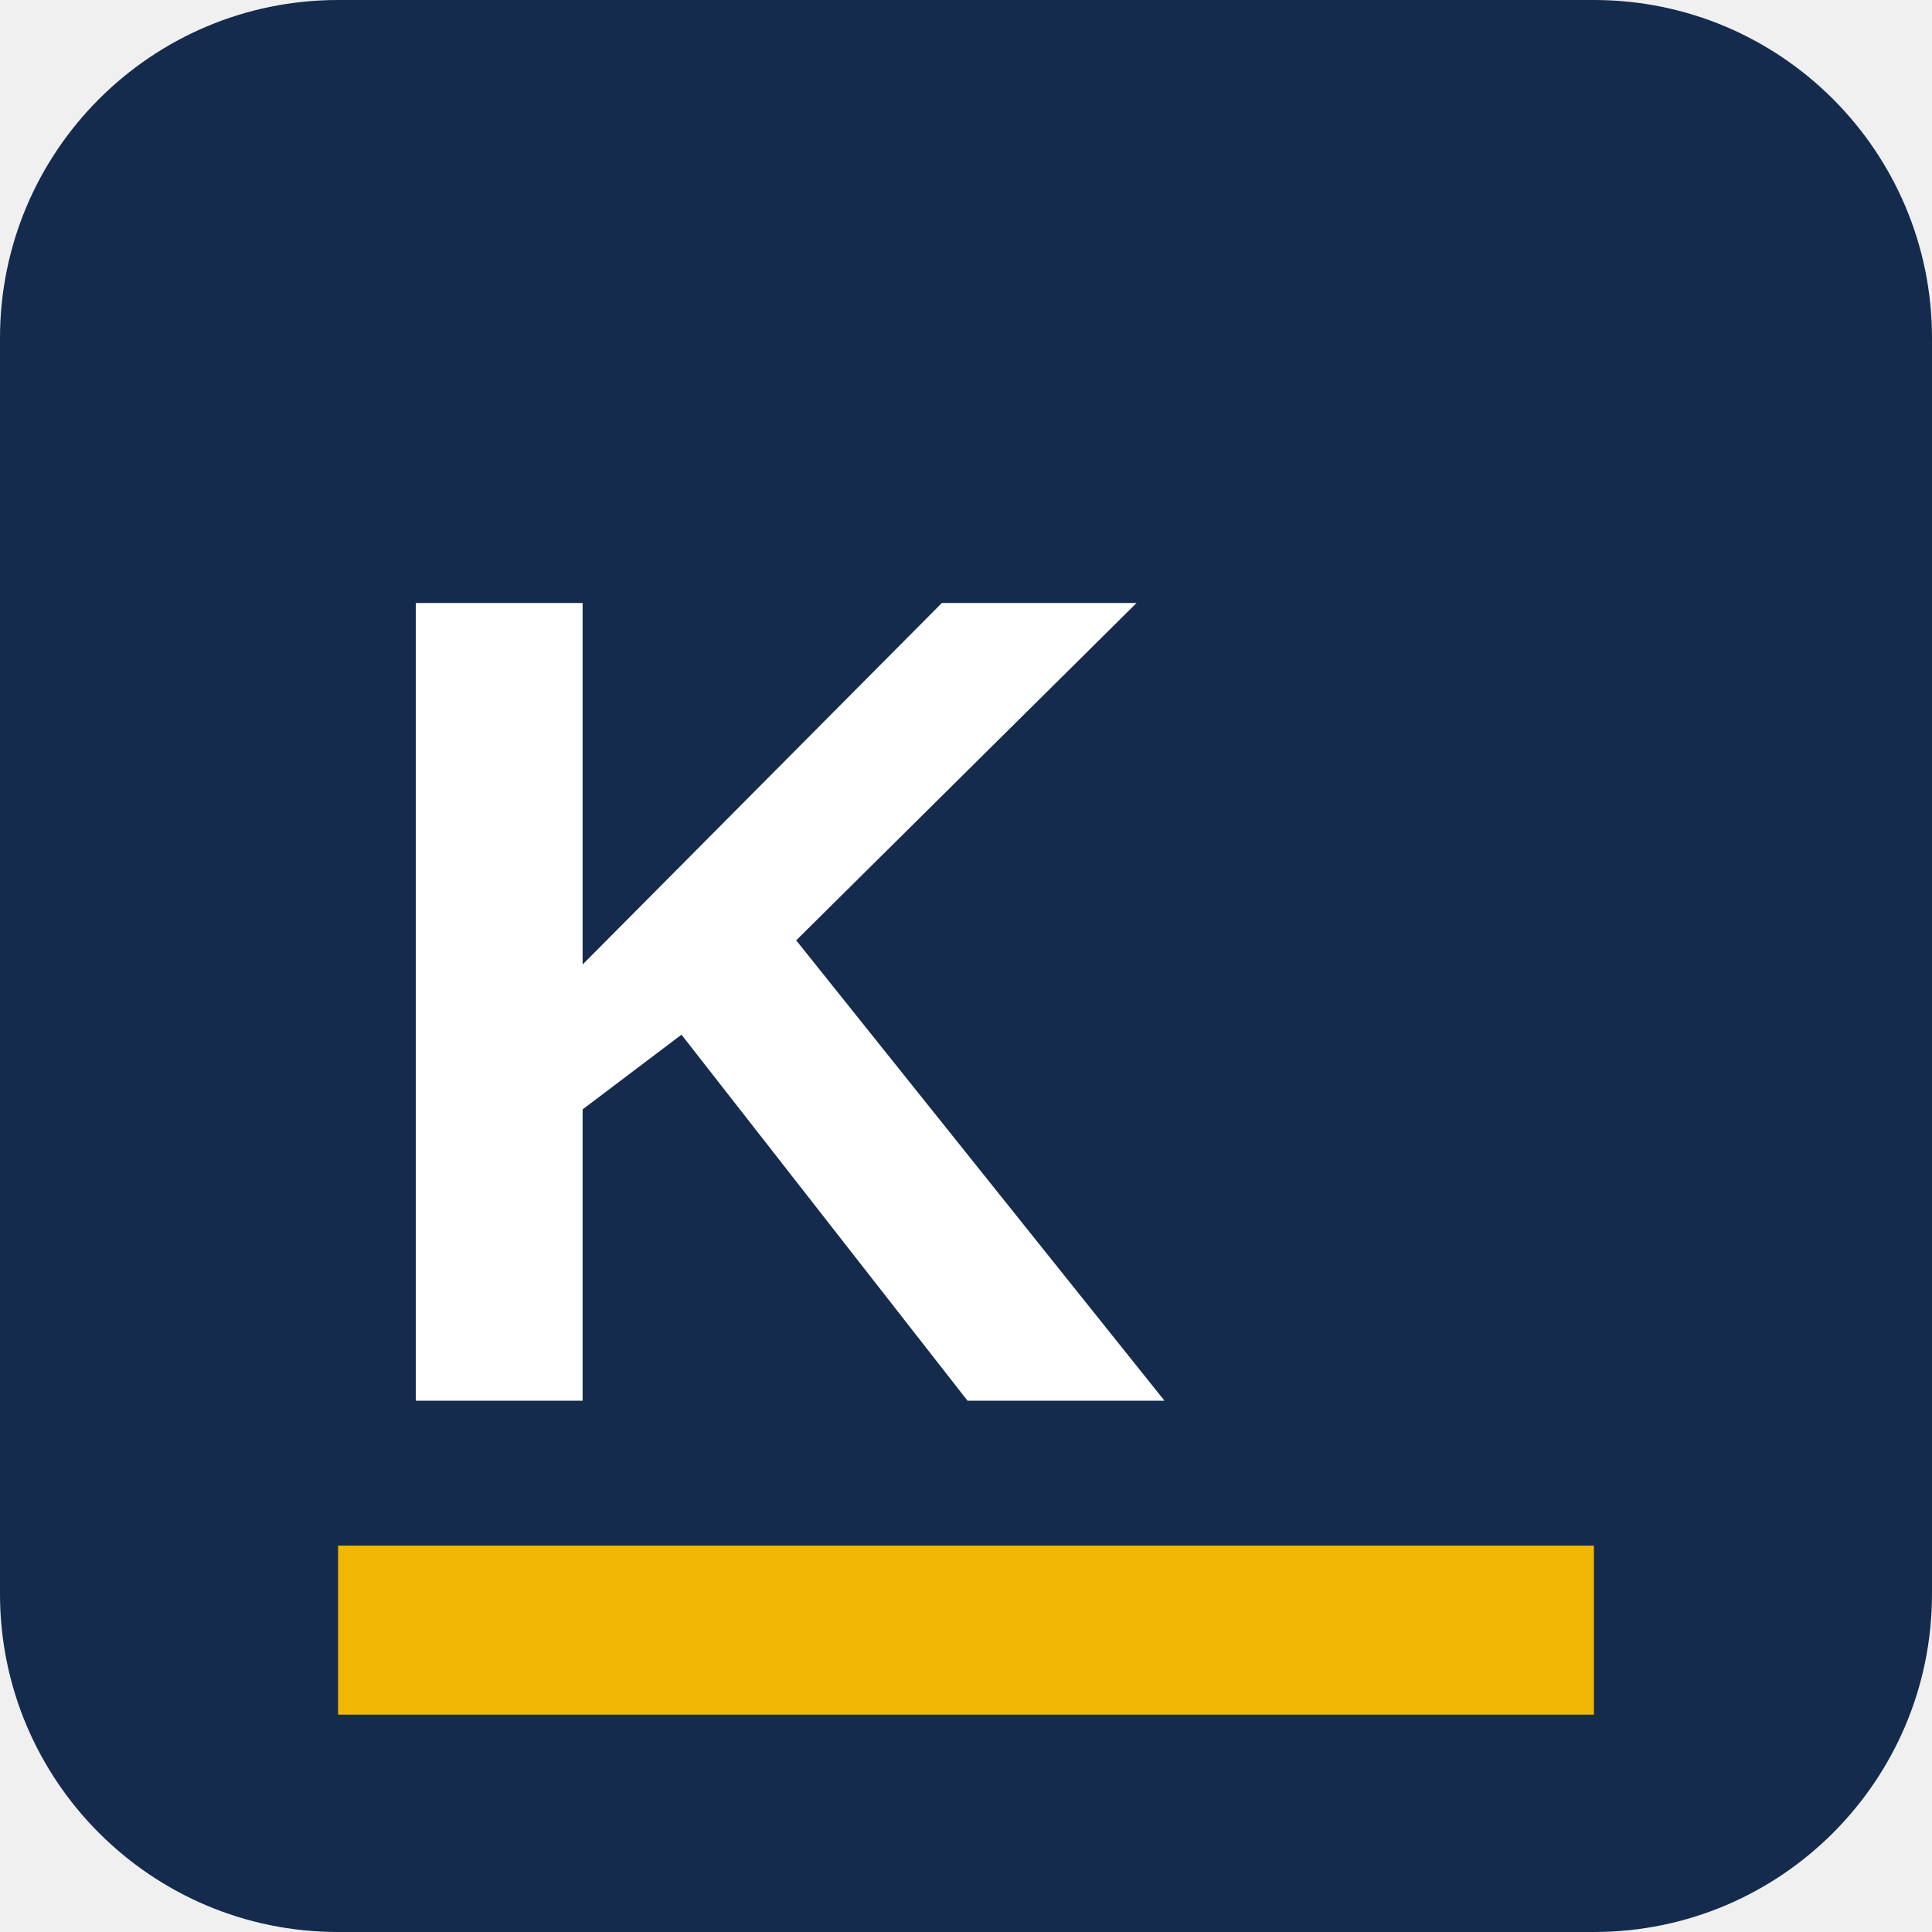
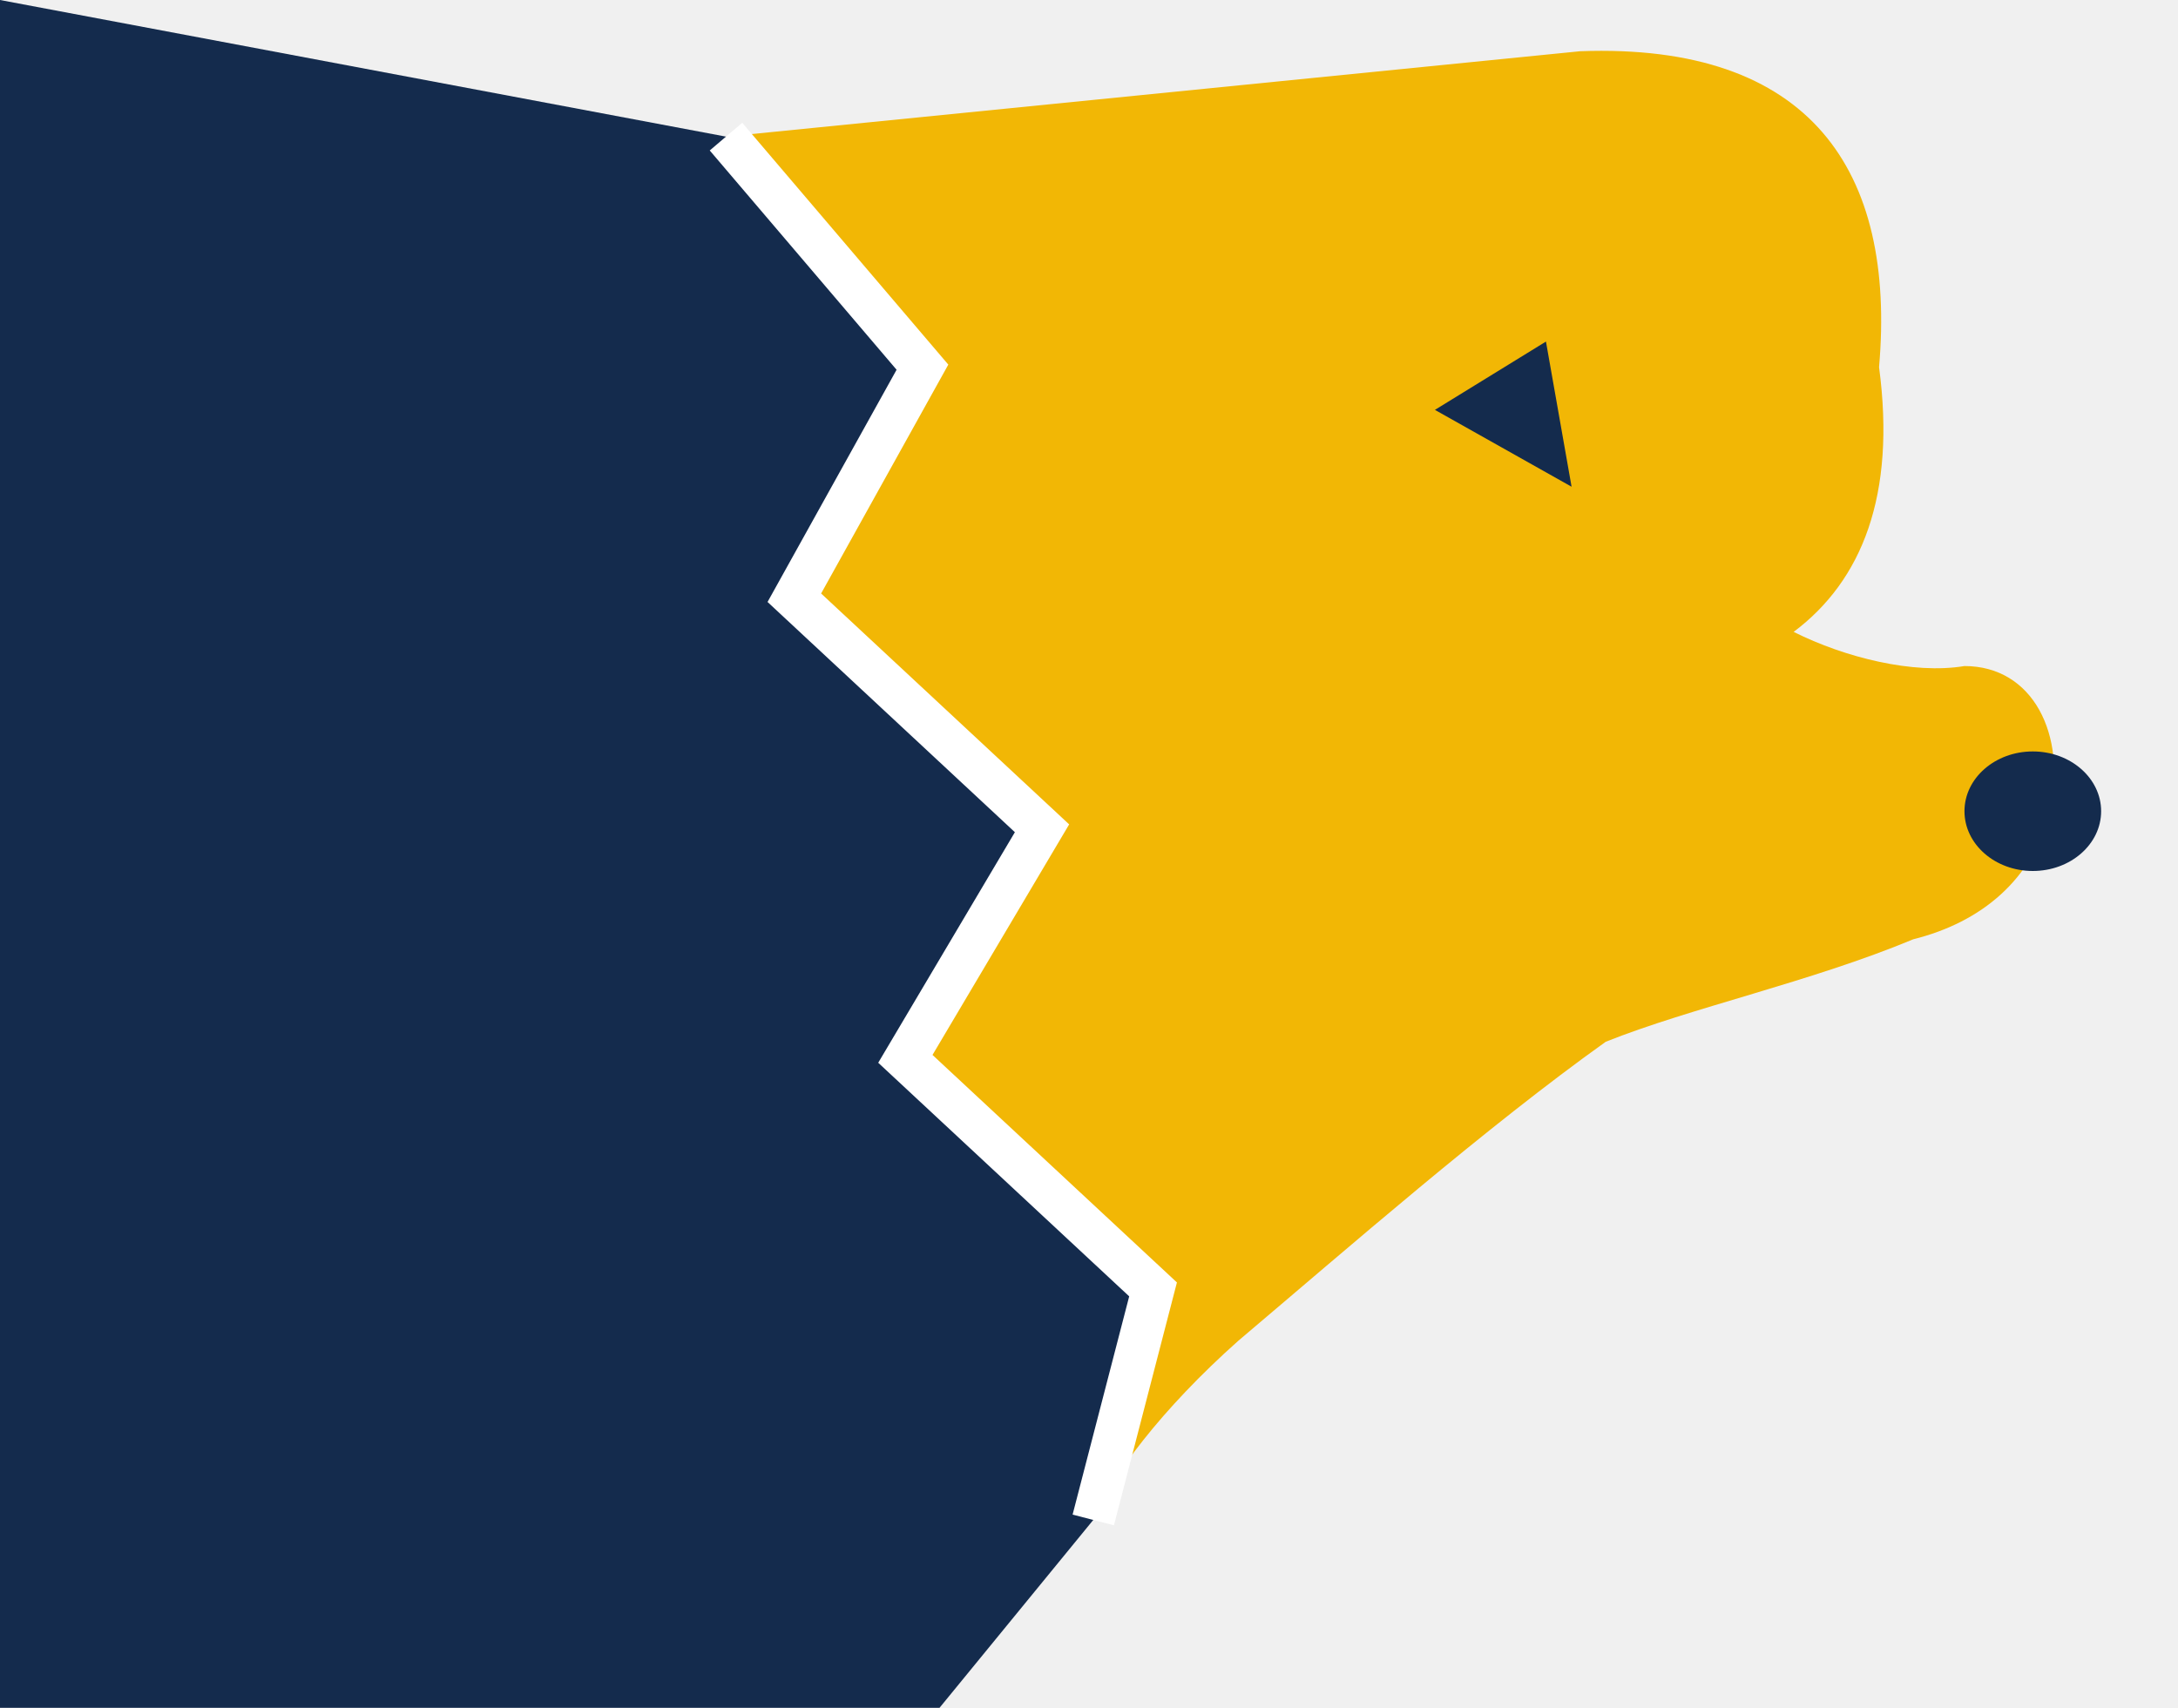
- <svg xmlns="http://www.w3.org/2000/svg" width="40" height="40" viewBox="0 0 40 40">
-   <rect width="40" height="40" rx="7" fill="#142B4D" />
-   <text x="7" y="29" font-family="Montserrat, Arial, Helvetica, sans-serif" font-size="24" font-weight="700" fill="#FFFFFF">K</text>
-   <rect x="7" y="32" width="26" height="3.5" fill="#F2B705" />
+ <svg xmlns="http://www.w3.org/2000/svg" viewBox="0 0 255 200">
+   <path d="     M 85,16     L 185,6     C 212,5 222,20 220,43     C 222,58 218,68 210,74     C 216,77 224,79 230,78     C 238,78 242,86 240,95     C 238,103 232,108 224,110     C 212,115 198,118 188,122     C 174,132 158,146 145,157     C 136,165 130,173 128,178     L 135,151     L 106,124     L 122,97     L 93,70     L 108,43     Z   " fill="#F2B705" />
+   <path d="     M 0,0     L 85,16     L 108,43     L 93,70     L 122,97     L 106,124     L 135,151     L 128,178     L 110,200     L 0,200     Z   " fill="#142B4D" />
+   <polyline points="85,16 108,43 93,70 122,97 106,124 135,151 128,178" stroke="white" stroke-width="5" fill="none" stroke-linejoin="miter" stroke-linecap="butt" />
+   <path d="M 168,48 L 181,40 L 184,57 Z" fill="#142B4D" />
+   <ellipse cx="238" cy="95" rx="8" ry="7" fill="#142B4D" />
</svg>
